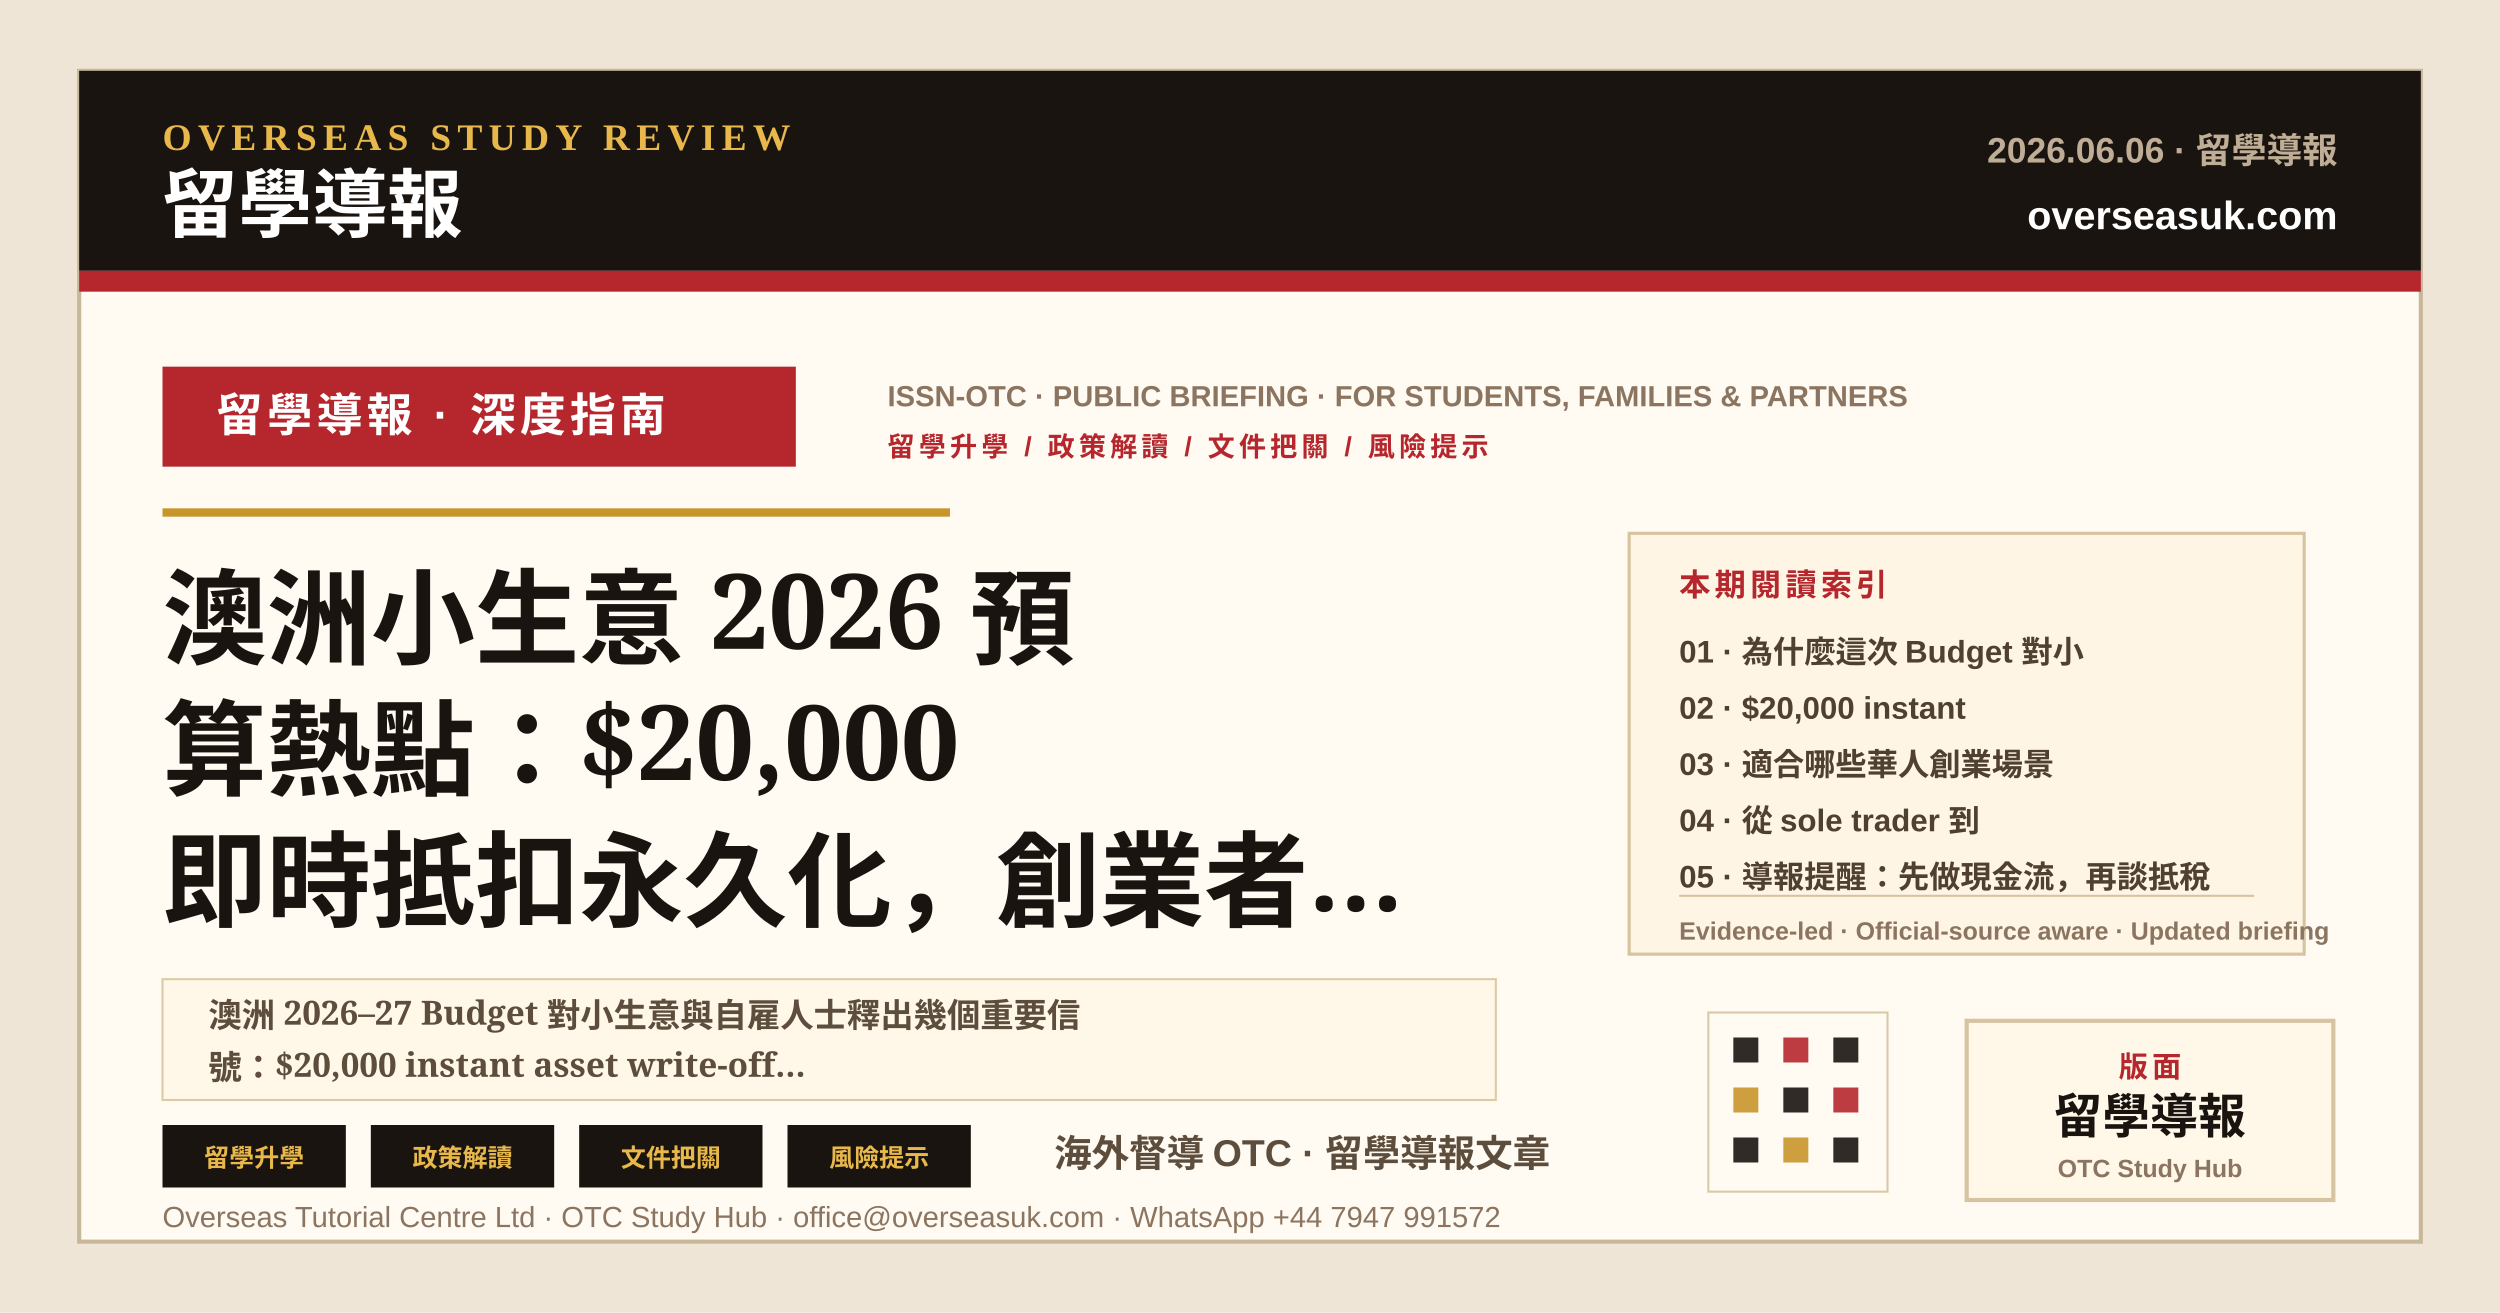
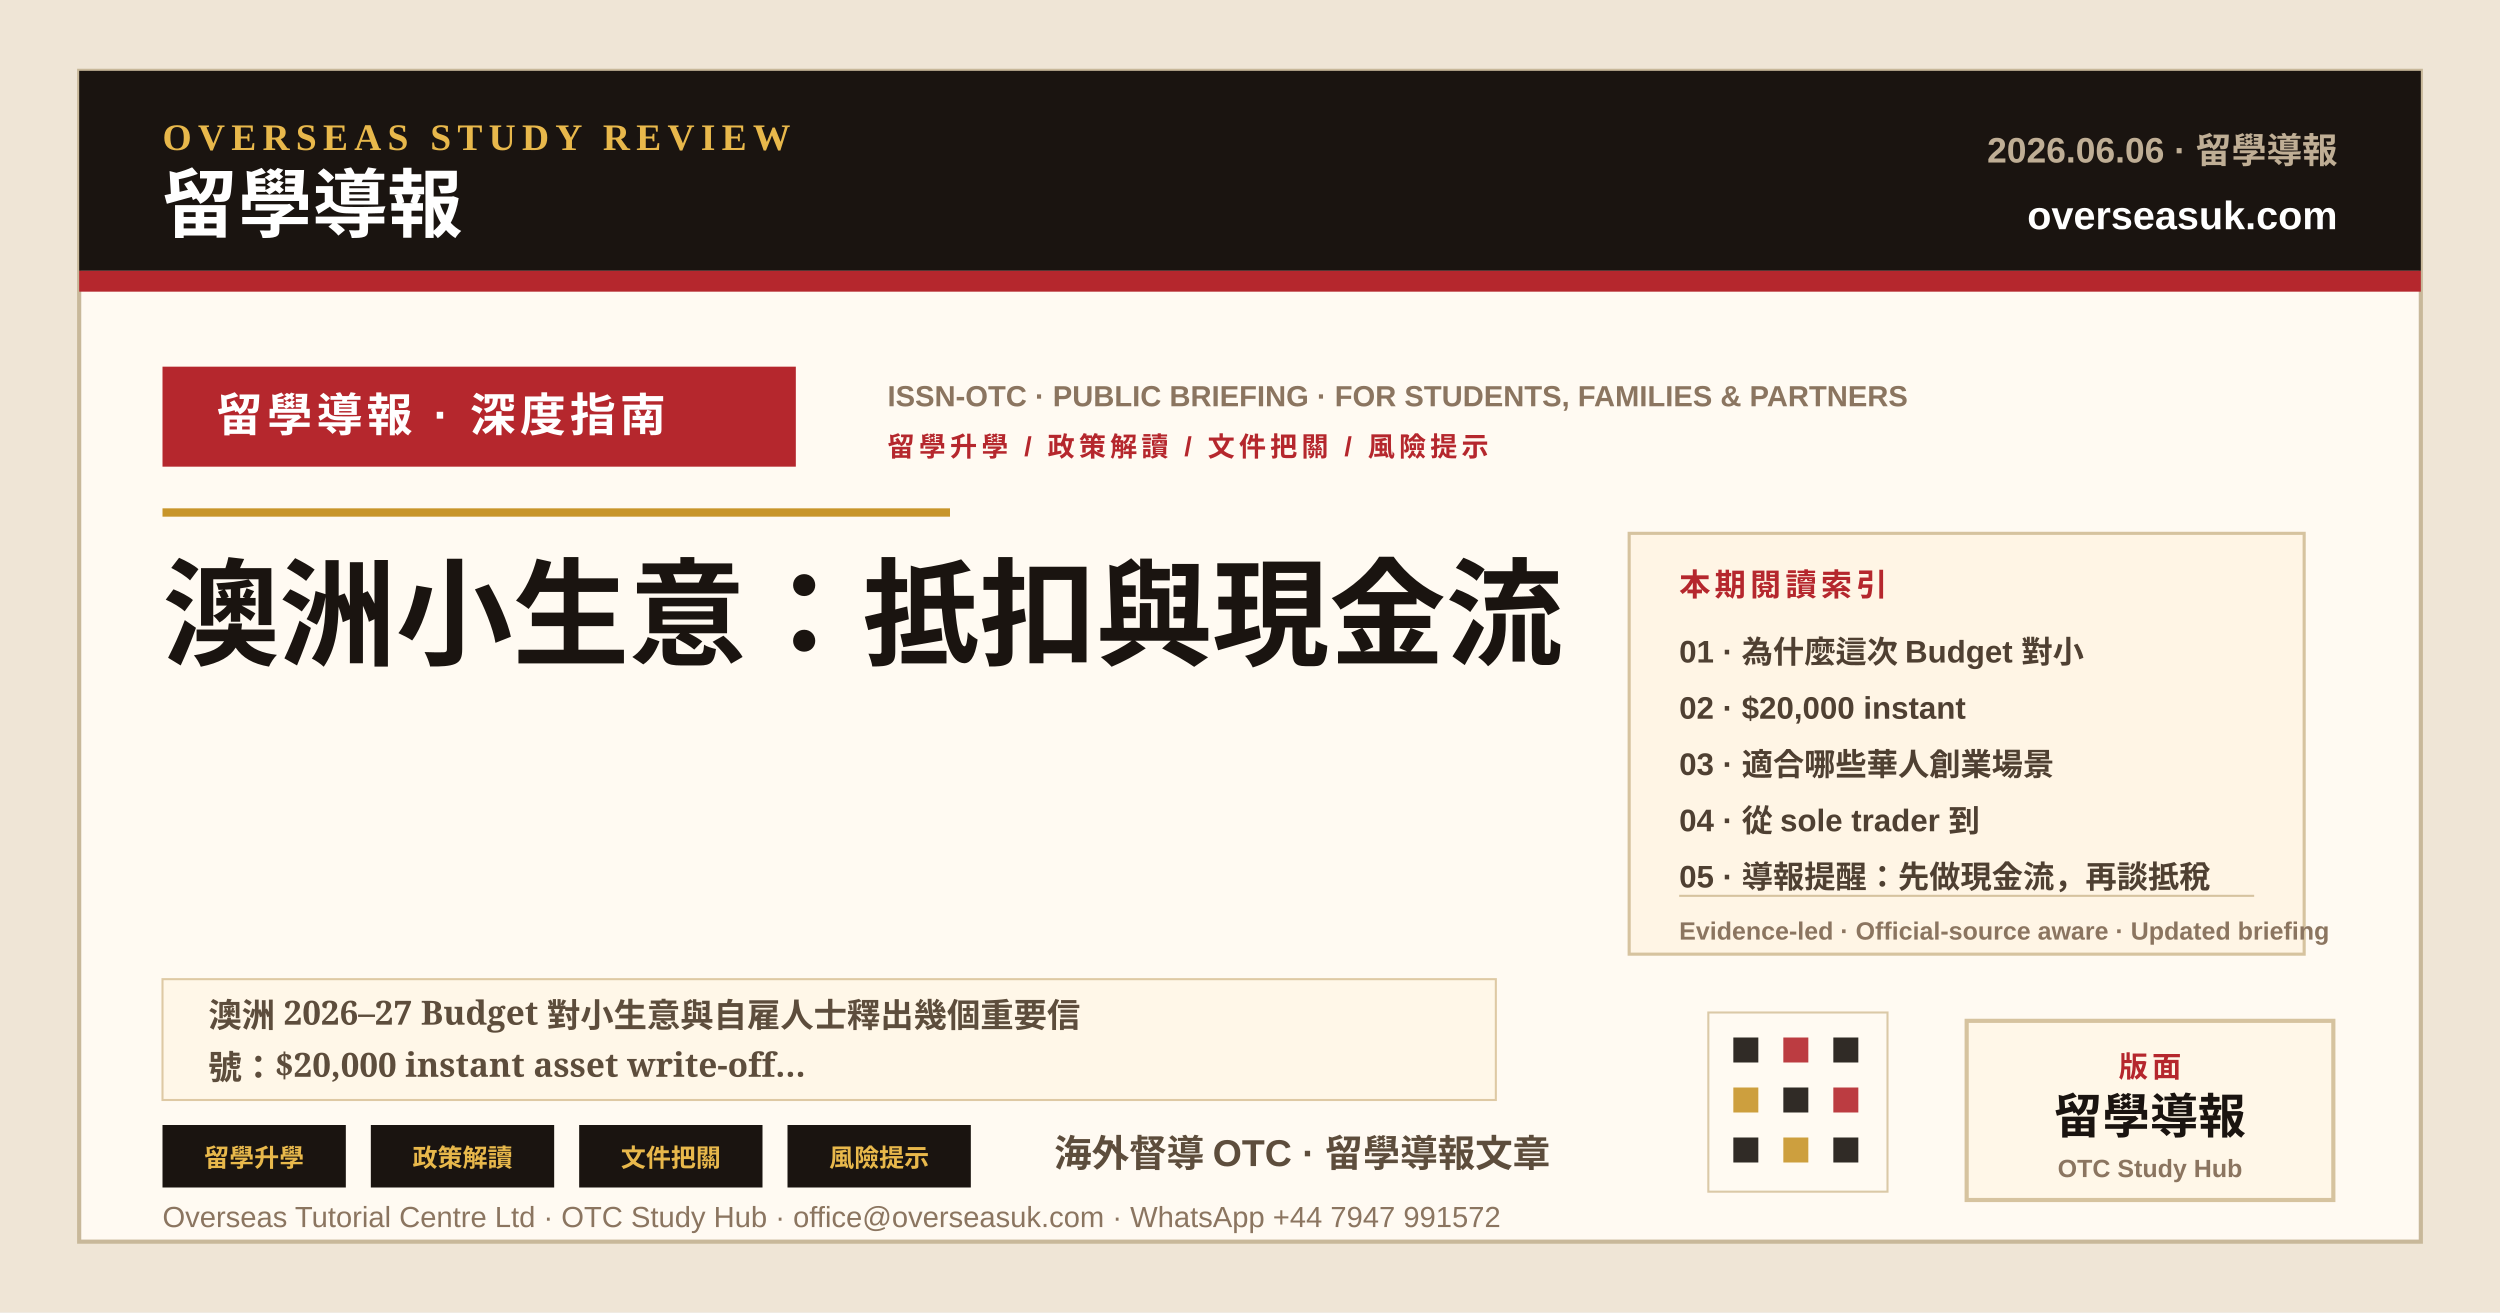
<svg xmlns="http://www.w3.org/2000/svg" width="1200" height="630" viewBox="0 0 1200 630">
  <rect width="1200" height="630" fill="#efe5d6" />
  <rect x="38" y="34" width="1124" height="562" fill="#fffaf2" stroke="#c8b89a" stroke-width="2" />
  <rect x="38" y="34" width="1124" height="96" fill="#1a1410" />
  <rect x="38" y="130" width="1124" height="10" fill="#b5272d" />
  <text x="78" y="72" fill="#e8b84b" font-family="Georgia, 'Times New Roman', serif" font-size="18" font-weight="700" letter-spacing="3">OVERSEAS STUDY REVIEW</text>
  <text x="78" y="111" fill="#ffffff" font-family="'Noto Serif TC', 'Songti TC', Georgia, serif" font-size="36" font-weight="900">留學導報</text>
  <text x="1122" y="78" text-anchor="end" fill="#bfae95" font-family="'Noto Sans TC', Arial, sans-serif" font-size="17" font-weight="700">2026.06.06 · 留學導報</text>
  <text x="1122" y="110" text-anchor="end" fill="#ffffff" font-family="'Noto Sans TC', Arial, sans-serif" font-size="19" font-weight="800">overseasuk.com</text>
  <rect x="78" y="176" width="304" height="48" fill="#b5272d" />
  <text x="104" y="207" fill="#ffffff" font-family="'Noto Sans TC', Arial, sans-serif" font-size="22" font-weight="900" letter-spacing="2">留學導報 · 深度指南</text>
  <text x="426" y="195" fill="#8b7560" font-family="'Noto Sans TC', Arial, sans-serif" font-size="14" font-weight="800">ISSN-OTC · PUBLIC BRIEFING · FOR STUDENTS, FAMILIES &amp; PARTNERS</text>
  <text x="426" y="219" fill="#b5272d" font-family="'Noto Sans TC', Arial, sans-serif" font-size="13" font-weight="900" letter-spacing="2">留學升學  /  政策解讀  /  文件把關  /  風險提示</text>
  <line x1="78" y1="246" x2="456" y2="246" stroke="#c8952a" stroke-width="4" />
-   <text x="78" y="315" fill="#1a1410" font-family="'Noto Serif TC', 'Songti TC', Georgia, serif" font-size="50" font-weight="900">澳洲小生意 2026 預</text>
-   <text x="78" y="378" fill="#1a1410" font-family="'Noto Serif TC', 'Songti TC', Georgia, serif" font-size="50" font-weight="900">算熱點：$20,000 </text>
-   <text x="78" y="441" fill="#1a1410" font-family="'Noto Serif TC', 'Songti TC', Georgia, serif" font-size="50" font-weight="900">即時抵扣永久化，創業者…</text>
+   <text x="78" y="315" fill="#1a1410" font-family="'Noto Serif TC', 'Songti TC', Georgia, serif" font-size="56" font-weight="900">澳洲小生意：抵扣與現金流</text>
  <rect x="782" y="256" width="324" height="202" fill="#fff5e5" stroke="#d6c39f" stroke-width="1.5" />
  <text x="806" y="286" fill="#b5272d" font-family="'Noto Sans TC', Arial, sans-serif" font-size="15" font-weight="900" letter-spacing="2">本期閱讀索引</text>
  <text x="806" y="318" fill="#4f4032" font-family="'Noto Sans TC', Arial, sans-serif" font-size="15" font-weight="800">01 · 為什麼這次 Budget 對小</text>
  <text x="806" y="345" fill="#4f4032" font-family="'Noto Sans TC', Arial, sans-serif" font-size="15" font-weight="800">02 · $20,000 instant</text>
  <text x="806" y="372" fill="#4f4032" font-family="'Noto Sans TC', Arial, sans-serif" font-size="15" font-weight="800">03 · 適合哪些華人創業場景</text>
  <text x="806" y="399" fill="#4f4032" font-family="'Noto Sans TC', Arial, sans-serif" font-size="15" font-weight="800">04 · 從 sole trader 到</text>
  <text x="806" y="426" fill="#4f4032" font-family="'Noto Sans TC', Arial, sans-serif" font-size="15" font-weight="800">05 · 導報提醒：先做現金流，再談抵稅</text>
  <line x1="806" y1="430" x2="1082" y2="430" stroke="#d6c39f" stroke-width="1" />
  <text x="806" y="451" fill="#8b7560" font-family="'Noto Sans TC', Arial, sans-serif" font-size="12" font-weight="700">Evidence-led · Official-source aware · Updated briefing</text>
  <rect x="78" y="470" width="640" height="58" fill="#fff7e8" stroke="#dec9a4" stroke-width="1" />
  <text x="100" y="493" fill="#5d4d3c" font-family="'Noto Serif TC', 'Songti TC', Georgia, serif" font-size="16" font-weight="600">澳洲 2026–27 Budget 對小生意與自雇人士釋出幾個重要信</text>
  <text x="100" y="518" fill="#5d4d3c" font-family="'Noto Serif TC', 'Songti TC', Georgia, serif" font-size="16" font-weight="600">號：$20,000 instant asset write-off…</text>
  <rect x="78" y="540" width="88" height="30" fill="#1a1410" />
  <text x="122" y="560" text-anchor="middle" fill="#e8b84b" font-family="'Noto Sans TC', Arial, sans-serif" font-size="12" font-weight="900">留學升學</text>
  <rect x="178" y="540" width="88" height="30" fill="#1a1410" />
  <text x="222" y="560" text-anchor="middle" fill="#e8b84b" font-family="'Noto Sans TC', Arial, sans-serif" font-size="12" font-weight="900">政策解讀</text>
  <rect x="278" y="540" width="88" height="30" fill="#1a1410" />
  <text x="322" y="560" text-anchor="middle" fill="#e8b84b" font-family="'Noto Sans TC', Arial, sans-serif" font-size="12" font-weight="900">文件把關</text>
  <rect x="378" y="540" width="88" height="30" fill="#1a1410" />
  <text x="422" y="560" text-anchor="middle" fill="#e8b84b" font-family="'Noto Sans TC', Arial, sans-serif" font-size="12" font-weight="900">風險提示</text>
  <text x="506" y="560" fill="#5d4d3c" font-family="'Noto Sans TC', Arial, sans-serif" font-size="18" font-weight="900">海外督導 OTC · 留學導報文章</text>
  <text x="78" y="589" fill="#8b7560" font-family="'Noto Sans TC', Arial, sans-serif" font-size="14">Overseas Tutorial Centre Ltd · OTC Study Hub · office@overseasuk.com · WhatsApp +44 7947 991572</text>
  <g opacity="0.9">
    <rect x="820" y="486" width="86" height="86" fill="#fffaf2" stroke="#d6c39f" stroke-width="1" />
    <rect x="832" y="498" width="12" height="12" fill="#1a1410" />
    <rect x="856" y="498" width="12" height="12" fill="#b5272d" />
    <rect x="880" y="498" width="12" height="12" fill="#1a1410" />
    <rect x="832" y="522" width="12" height="12" fill="#c8952a" />
    <rect x="856" y="522" width="12" height="12" fill="#1a1410" />
    <rect x="880" y="522" width="12" height="12" fill="#b5272d" />
    <rect x="832" y="546" width="12" height="12" fill="#1a1410" />
    <rect x="856" y="546" width="12" height="12" fill="#c8952a" />
    <rect x="880" y="546" width="12" height="12" fill="#1a1410" />
  </g>
  <rect x="944" y="490" width="176" height="86" fill="#fff7e8" stroke="#d6c39f" stroke-width="2" />
  <text x="1032" y="517" text-anchor="middle" fill="#b5272d" font-family="'Noto Sans TC', Arial, sans-serif" font-size="14" font-weight="900" letter-spacing="2">版面</text>
  <text x="1032" y="544" text-anchor="middle" fill="#1a1410" font-family="'Noto Serif TC', 'Songti TC', Georgia, serif" font-size="23" font-weight="900">留學導報</text>
  <text x="1032" y="565" text-anchor="middle" fill="#8b7560" font-family="'Noto Sans TC', Arial, sans-serif" font-size="12" font-weight="800">OTC Study Hub</text>
</svg>
